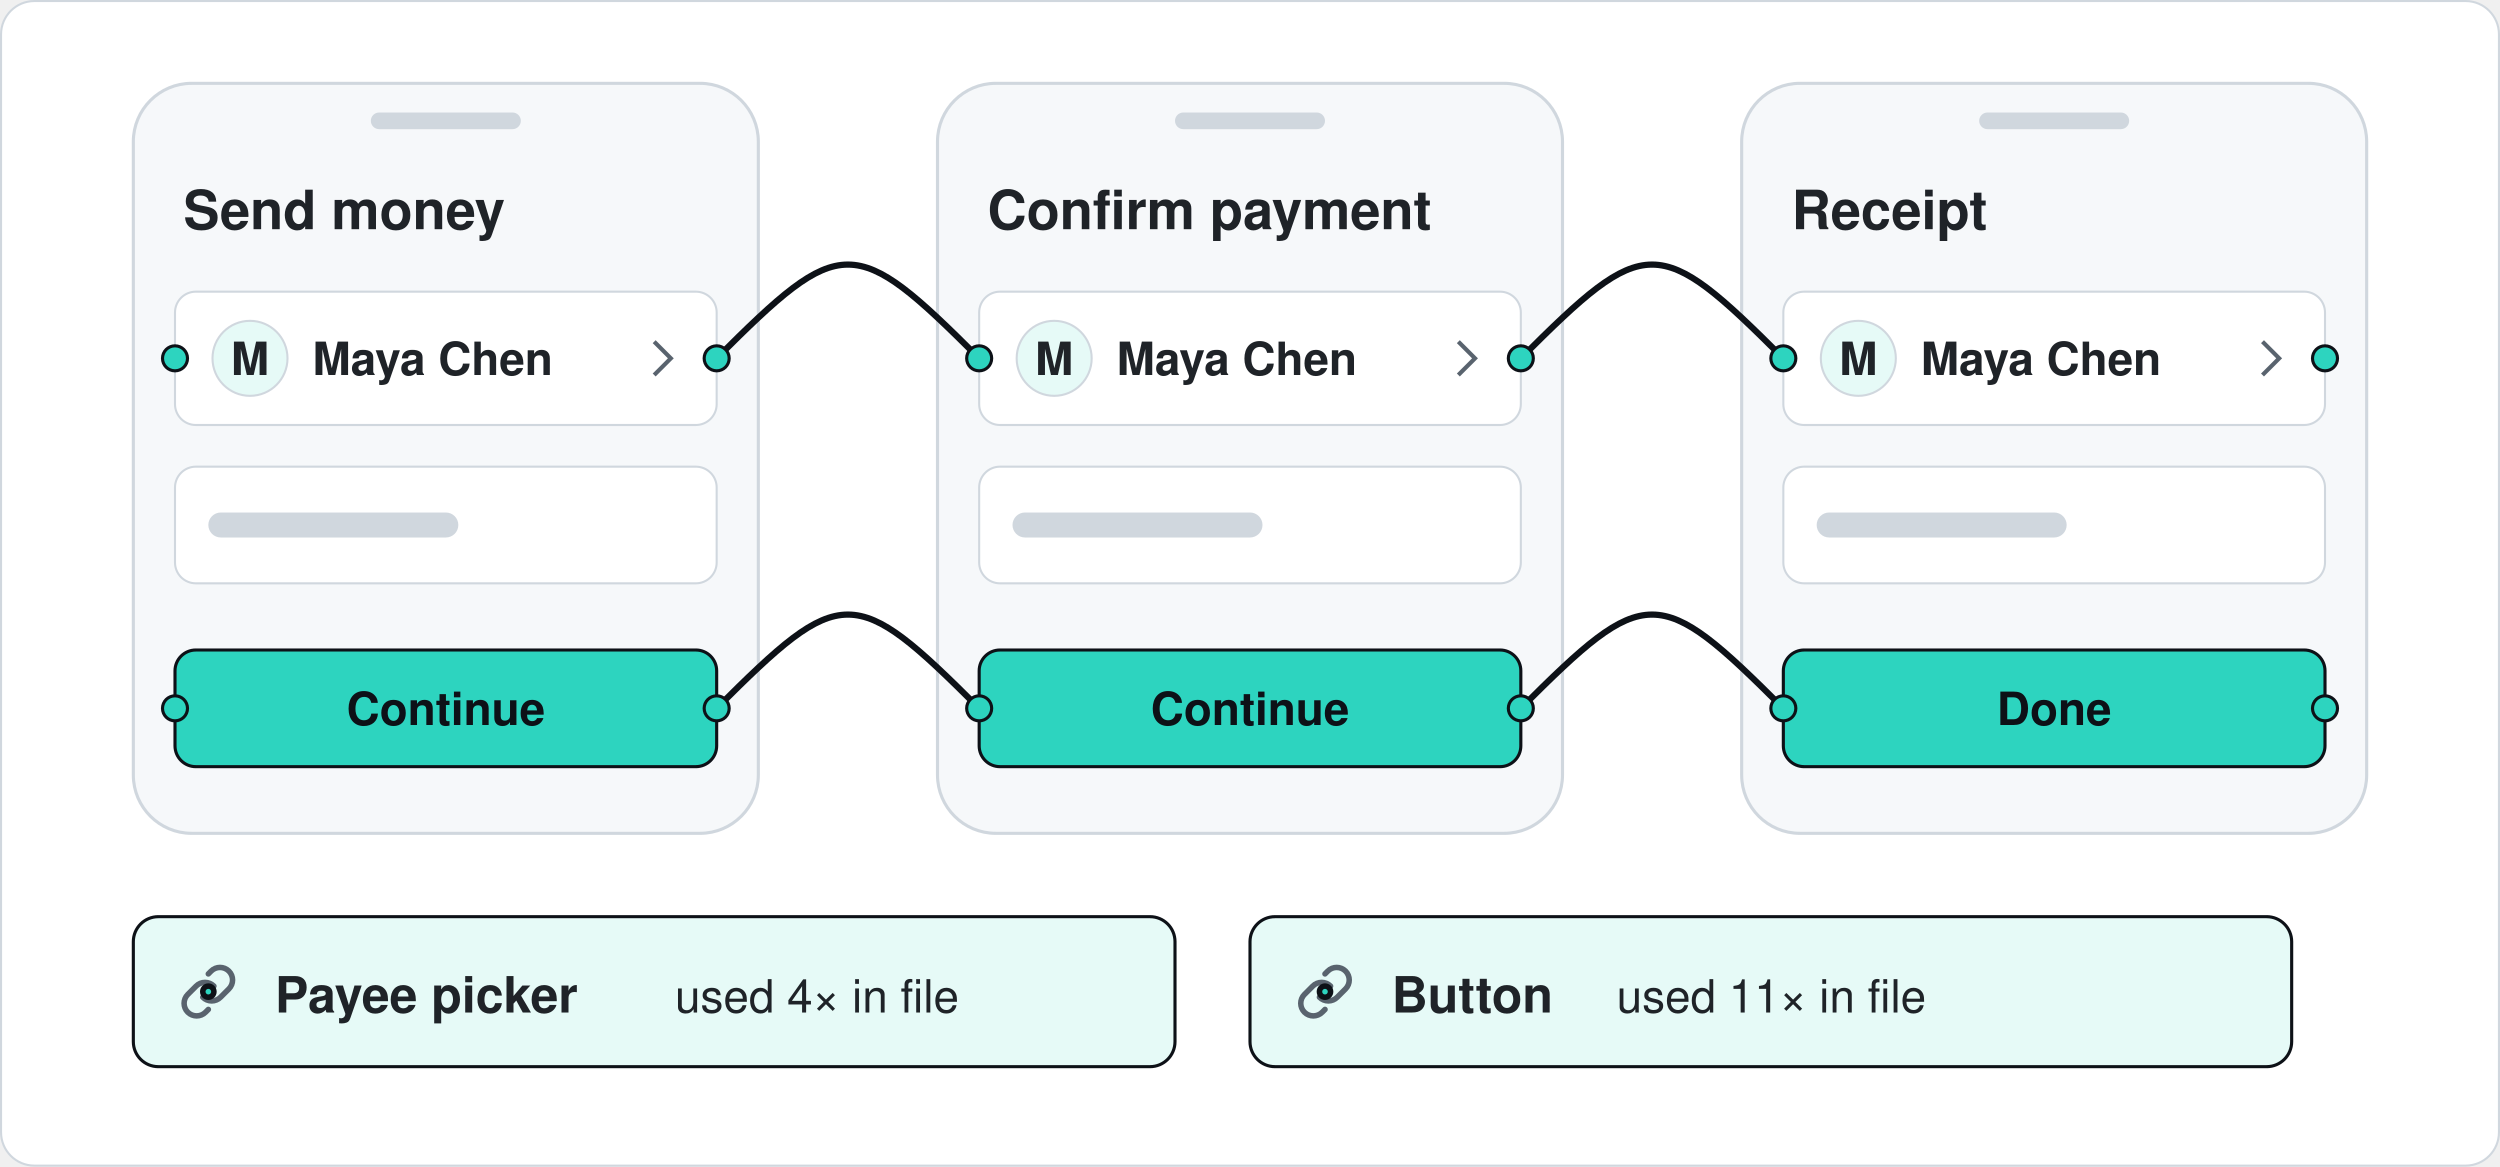
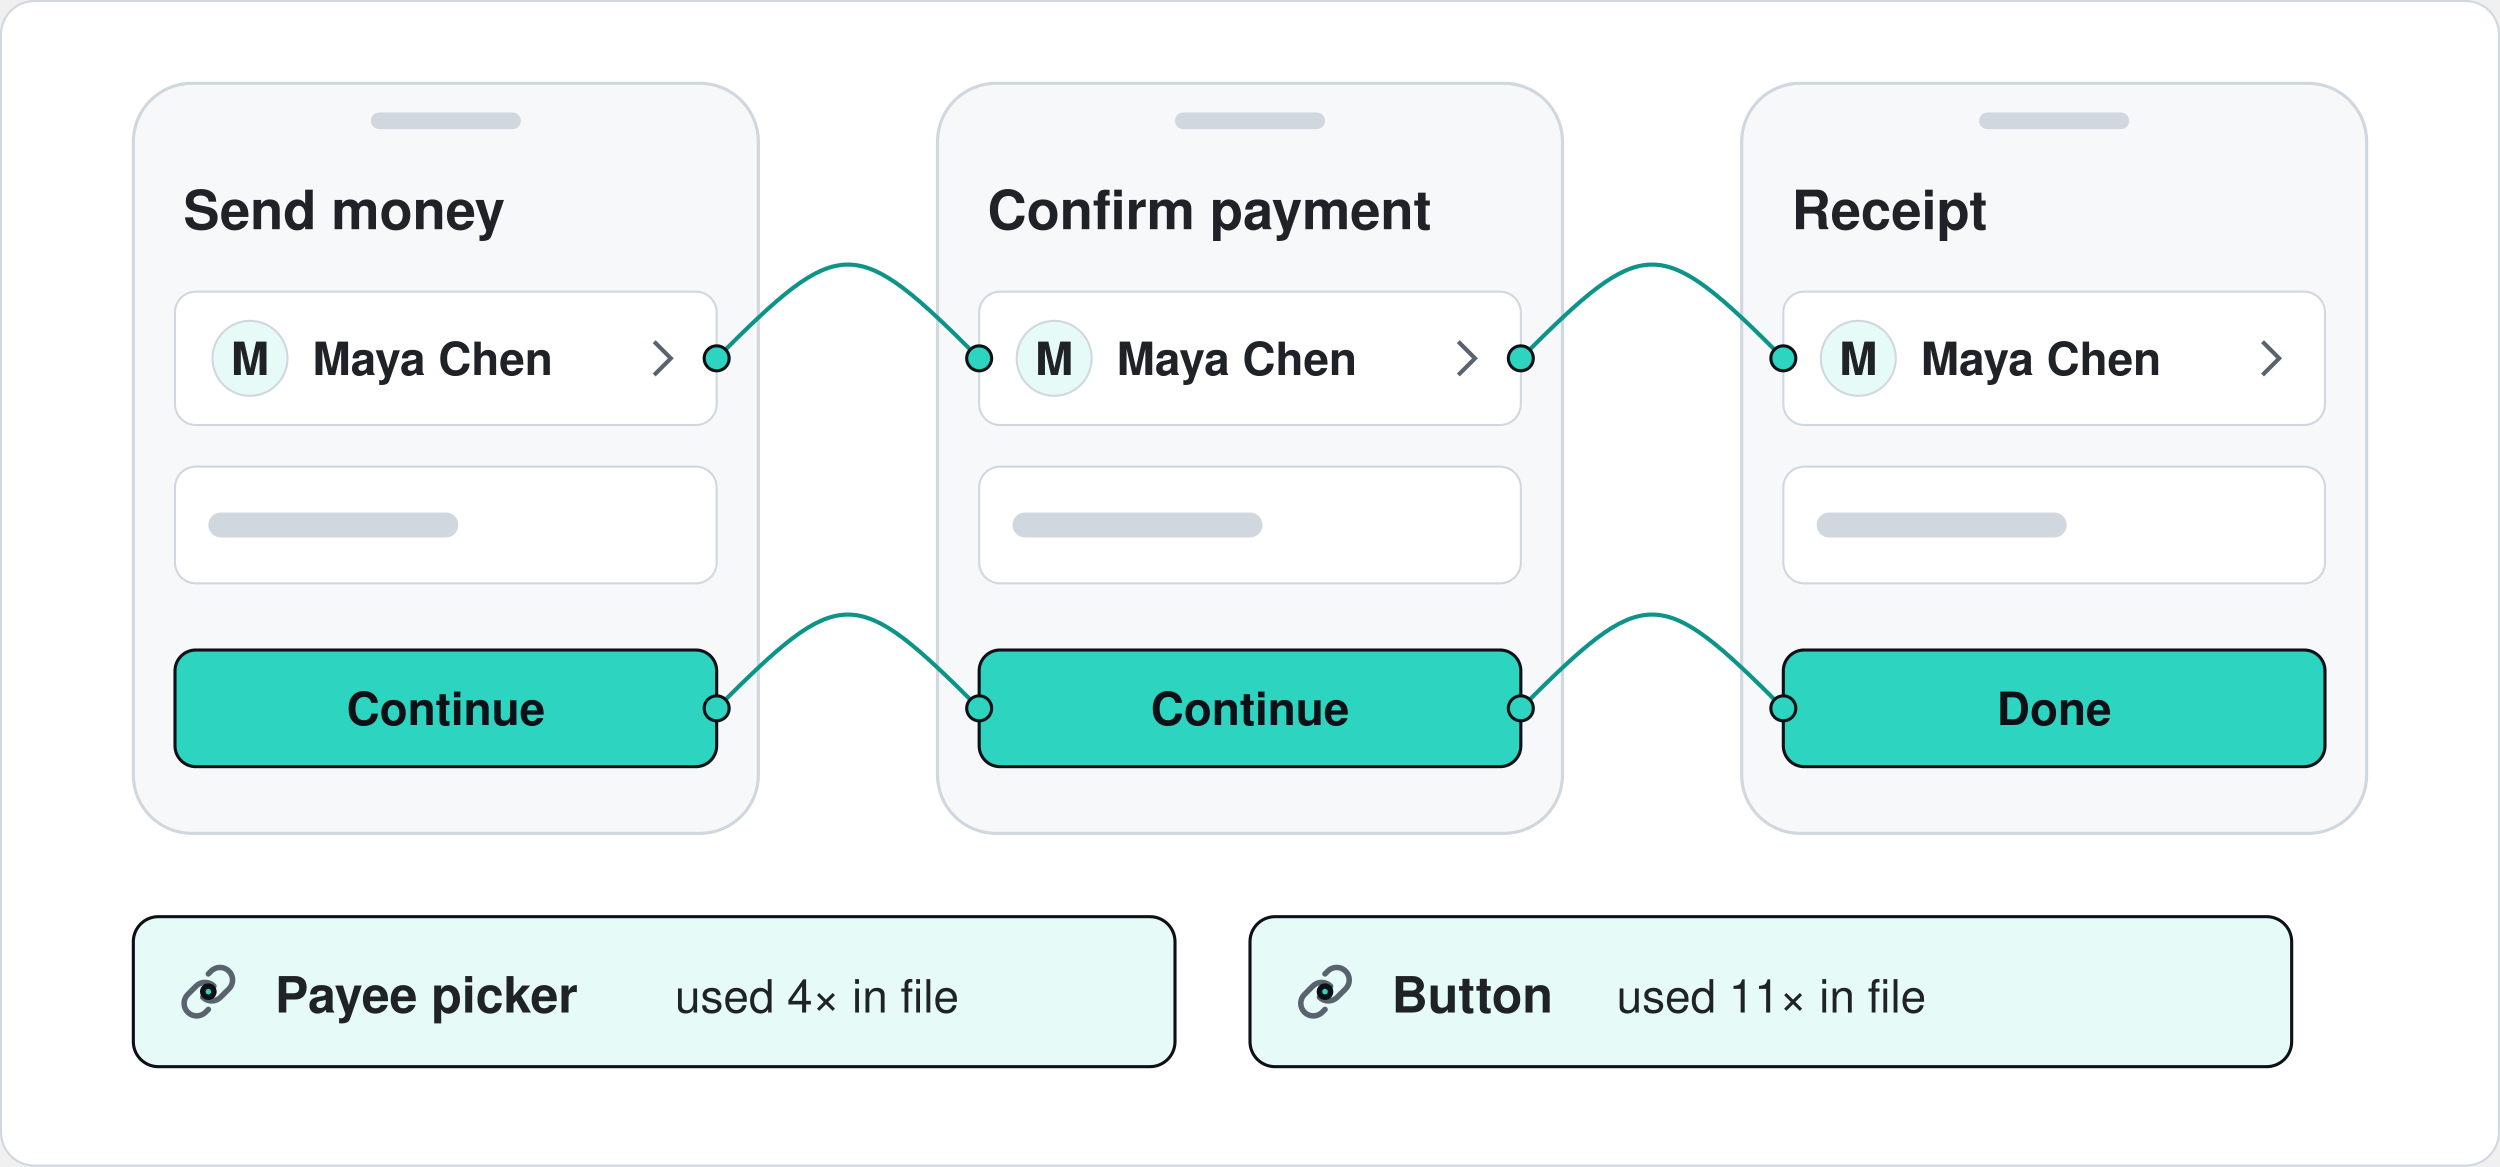
<svg xmlns="http://www.w3.org/2000/svg" width="1200" height="560" viewBox="0 0 1200 560" role="img" aria-labelledby="t d">
  <rect x="0.5" y="0.5" width="1199" height="559" rx="16" fill="#FFFFFF" stroke="#D0D7DE" stroke-width="1" />
  <g>
    <rect x="64" y="40" width="300" height="360" rx="28" fill="#F6F8FA" stroke="#D0D7DE" stroke-width="1.5" />
    <rect x="178.0" y="54" width="72" height="8" rx="4" fill="#D0D7DE" />
    <text x="88" y="110" font-family="-apple-system,'Segoe UI',Helvetica,Arial,sans-serif" font-size="26" font-weight="700" fill="#1F2328" text-anchor="start">Send money</text>
  </g>
  <g>
    <rect x="84" y="140" width="260" height="64" rx="10" fill="#FFFFFF" stroke="#D0D7DE" stroke-width="1" />
    <circle cx="120" cy="172" r="18" fill="#E6FAF7" stroke="#D0D7DE" />
    <text x="120" y="180" font-family="-apple-system,'Segoe UI',Helvetica,Arial,sans-serif" font-size="22" font-weight="700" fill="#1F2328" text-anchor="middle">M</text>
    <text x="150" y="180" font-family="-apple-system,'Segoe UI',Helvetica,Arial,sans-serif" font-size="22" font-weight="600" fill="#1F2328" text-anchor="start">Maya Chen</text>
    <path d="M314 164 l8 8 l-8 8" stroke="#59636E" stroke-width="2" fill="none" />
  </g>
  <rect x="84" y="224" width="260" height="56" rx="10" fill="#FFFFFF" stroke="#D0D7DE" stroke-width="1" />
  <rect x="100" y="246" width="120" height="12" rx="6" fill="#D0D7DE" />
  <g>
    <rect x="84" y="312" width="260" height="56" rx="10" fill="#2DD4BF" stroke="#0D1117" stroke-width="1.5" />
    <text x="214.0" y="348" font-family="-apple-system,'Segoe UI',Helvetica,Arial,sans-serif" font-size="22" font-weight="700" fill="#0D1117" text-anchor="middle">Continue</text>
  </g>
  <g>
    <rect x="450" y="40" width="300" height="360" rx="28" fill="#F6F8FA" stroke="#D0D7DE" stroke-width="1.5" />
    <rect x="564.0" y="54" width="72" height="8" rx="4" fill="#D0D7DE" />
    <text x="474" y="110" font-family="-apple-system,'Segoe UI',Helvetica,Arial,sans-serif" font-size="26" font-weight="700" fill="#1F2328" text-anchor="start">Confirm payment</text>
  </g>
  <g>
    <rect x="470" y="140" width="260" height="64" rx="10" fill="#FFFFFF" stroke="#D0D7DE" stroke-width="1" />
    <circle cx="506" cy="172" r="18" fill="#E6FAF7" stroke="#D0D7DE" />
    <text x="506" y="180" font-family="-apple-system,'Segoe UI',Helvetica,Arial,sans-serif" font-size="22" font-weight="700" fill="#1F2328" text-anchor="middle">M</text>
    <text x="536" y="180" font-family="-apple-system,'Segoe UI',Helvetica,Arial,sans-serif" font-size="22" font-weight="600" fill="#1F2328" text-anchor="start">Maya Chen</text>
    <path d="M700 164 l8 8 l-8 8" stroke="#59636E" stroke-width="2" fill="none" />
  </g>
  <rect x="470" y="224" width="260" height="56" rx="10" fill="#FFFFFF" stroke="#D0D7DE" stroke-width="1" />
  <rect x="486" y="246" width="120" height="12" rx="6" fill="#D0D7DE" />
  <g>
    <rect x="470" y="312" width="260" height="56" rx="10" fill="#2DD4BF" stroke="#0D1117" stroke-width="1.5" />
    <text x="600.0" y="348" font-family="-apple-system,'Segoe UI',Helvetica,Arial,sans-serif" font-size="22" font-weight="700" fill="#0D1117" text-anchor="middle">Continue</text>
  </g>
  <g>
    <rect x="836" y="40" width="300" height="360" rx="28" fill="#F6F8FA" stroke="#D0D7DE" stroke-width="1.5" />
    <rect x="950.0" y="54" width="72" height="8" rx="4" fill="#D0D7DE" />
    <text x="860" y="110" font-family="-apple-system,'Segoe UI',Helvetica,Arial,sans-serif" font-size="26" font-weight="700" fill="#1F2328" text-anchor="start">Receipt</text>
  </g>
  <g>
    <rect x="856" y="140" width="260" height="64" rx="10" fill="#FFFFFF" stroke="#D0D7DE" stroke-width="1" />
    <circle cx="892" cy="172" r="18" fill="#E6FAF7" stroke="#D0D7DE" />
    <text x="892" y="180" font-family="-apple-system,'Segoe UI',Helvetica,Arial,sans-serif" font-size="22" font-weight="700" fill="#1F2328" text-anchor="middle">M</text>
    <text x="922" y="180" font-family="-apple-system,'Segoe UI',Helvetica,Arial,sans-serif" font-size="22" font-weight="600" fill="#1F2328" text-anchor="start">Maya Chen</text>
    <path d="M1086 164 l8 8 l-8 8" stroke="#59636E" stroke-width="2" fill="none" />
  </g>
  <rect x="856" y="224" width="260" height="56" rx="10" fill="#FFFFFF" stroke="#D0D7DE" stroke-width="1" />
  <rect x="872" y="246" width="120" height="12" rx="6" fill="#D0D7DE" />
  <g>
    <rect x="856" y="312" width="260" height="56" rx="10" fill="#2DD4BF" stroke="#0D1117" stroke-width="1.5" />
    <text x="986.0" y="348" font-family="-apple-system,'Segoe UI',Helvetica,Arial,sans-serif" font-size="22" font-weight="700" fill="#0D1117" text-anchor="middle">Done</text>
  </g>
-   <path d="M344 172 C 404 112, 410 112, 470 172 M730 172 C 790 112, 796 112, 856 172" stroke="#0D1117" stroke-width="3" fill="none" stroke-linecap="round" />
-   <circle cx="84" cy="172" r="6" fill="#2DD4BF" stroke="#0D1117" stroke-width="1.5" />
+   <path d="M344 172 C 404 112, 410 112, 470 172 M730 172 C 790 112, 796 112, 856 172" stroke="#0D9488" stroke-width="2" fill="none" stroke-linecap="round" />
  <circle cx="344" cy="172" r="6" fill="#2DD4BF" stroke="#0D1117" stroke-width="1.5" />
  <circle cx="470" cy="172" r="6" fill="#2DD4BF" stroke="#0D1117" stroke-width="1.5" />
  <circle cx="730" cy="172" r="6" fill="#2DD4BF" stroke="#0D1117" stroke-width="1.5" />
  <circle cx="856" cy="172" r="6" fill="#2DD4BF" stroke="#0D1117" stroke-width="1.5" />
-   <circle cx="1116" cy="172" r="6" fill="#2DD4BF" stroke="#0D1117" stroke-width="1.5" />
-   <path d="M344 340 C 404 280, 410 280, 470 340 M730 340 C 790 280, 796 280, 856 340" stroke="#0D1117" stroke-width="3" fill="none" stroke-linecap="round" />
-   <circle cx="84" cy="340" r="6" fill="#2DD4BF" stroke="#0D1117" stroke-width="1.5" />
+   <path d="M344 340 C 404 280, 410 280, 470 340 M730 340 C 790 280, 796 280, 856 340" stroke="#0D9488" stroke-width="2" fill="none" stroke-linecap="round" />
  <circle cx="344" cy="340" r="6" fill="#2DD4BF" stroke="#0D1117" stroke-width="1.5" />
  <circle cx="470" cy="340" r="6" fill="#2DD4BF" stroke="#0D1117" stroke-width="1.5" />
  <circle cx="730" cy="340" r="6" fill="#2DD4BF" stroke="#0D1117" stroke-width="1.5" />
  <circle cx="856" cy="340" r="6" fill="#2DD4BF" stroke="#0D1117" stroke-width="1.5" />
-   <circle cx="1116" cy="340" r="6" fill="#2DD4BF" stroke="#0D1117" stroke-width="1.5" />
  <rect x="64" y="440" width="500" height="72" rx="12" fill="#E6FAF7" stroke="#0D1117" stroke-width="1.5" />
  <g transform="translate(84 460) scale(1.333333)" fill="none" stroke="#59636E" stroke-width="2" stroke-linecap="round" stroke-linejoin="round">
    <path d="M10 14a4.5 4.5 0 0 0 6.4 0l3-3a4.5 4.5 0 0 0-6.4-6.4l-1 1" />
    <path d="M14 10a4.5 4.5 0 0 0-6.4 0l-3 3a4.5 4.5 0 0 0 6.4 6.4l1-1" />
    <circle cx="12" cy="12" r="2" fill="#2DD4BF" stroke="#0D1117" />
  </g>
  <text x="132" y="486" font-family="-apple-system,'Segoe UI',Helvetica,Arial,sans-serif" font-size="24" font-weight="700" fill="#1F2328" text-anchor="start">Payee picker</text>
  <text x="324" y="486" font-family="-apple-system,'Segoe UI',Helvetica,Arial,sans-serif" font-size="22" font-weight="400" fill="#1F2328" text-anchor="start">used 4× in file</text>
  <rect x="600" y="440" width="500" height="72" rx="12" fill="#E6FAF7" stroke="#0D1117" stroke-width="1.5" />
  <g transform="translate(620 460) scale(1.333333)" fill="none" stroke="#59636E" stroke-width="2" stroke-linecap="round" stroke-linejoin="round">
    <path d="M10 14a4.5 4.5 0 0 0 6.4 0l3-3a4.5 4.5 0 0 0-6.4-6.4l-1 1" />
    <path d="M14 10a4.5 4.5 0 0 0-6.4 0l-3 3a4.5 4.5 0 0 0 6.4 6.4l1-1" />
    <circle cx="12" cy="12" r="2" fill="#2DD4BF" stroke="#0D1117" />
  </g>
  <text x="668" y="486" font-family="-apple-system,'Segoe UI',Helvetica,Arial,sans-serif" font-size="24" font-weight="700" fill="#1F2328" text-anchor="start">Button</text>
  <text x="776" y="486" font-family="-apple-system,'Segoe UI',Helvetica,Arial,sans-serif" font-size="22" font-weight="400" fill="#1F2328" text-anchor="start">used 11× in file</text>
</svg>
